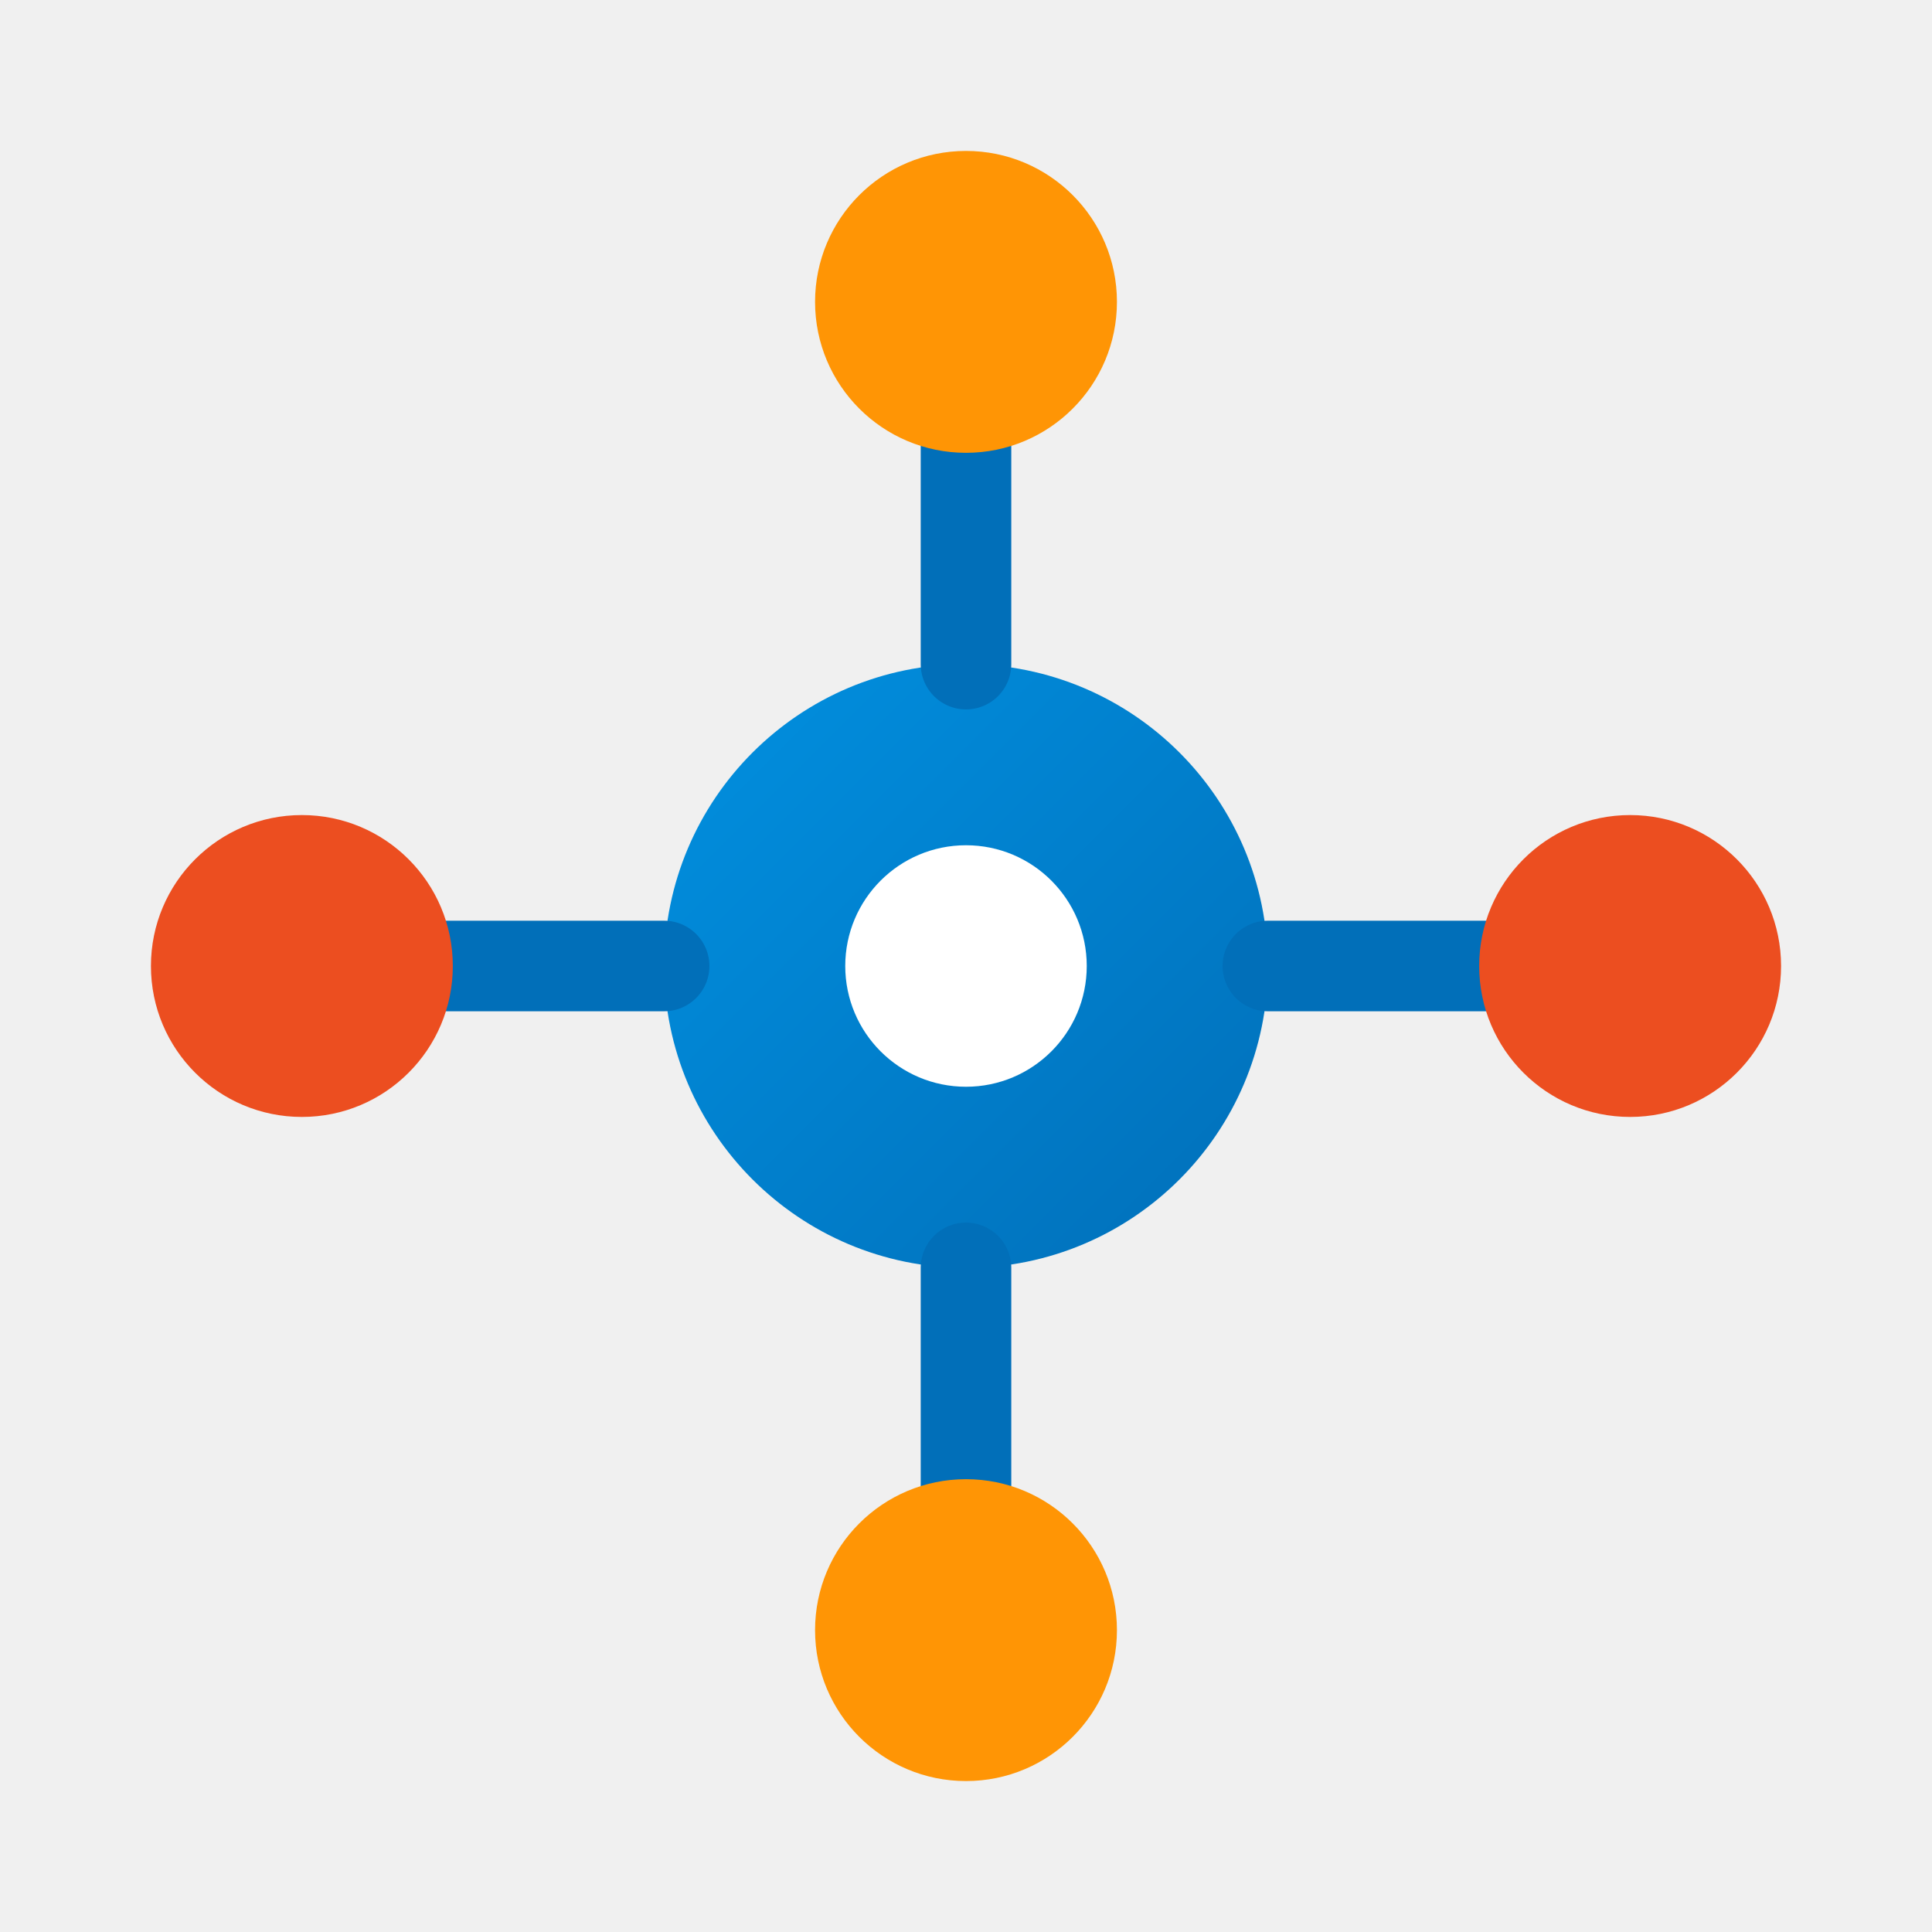
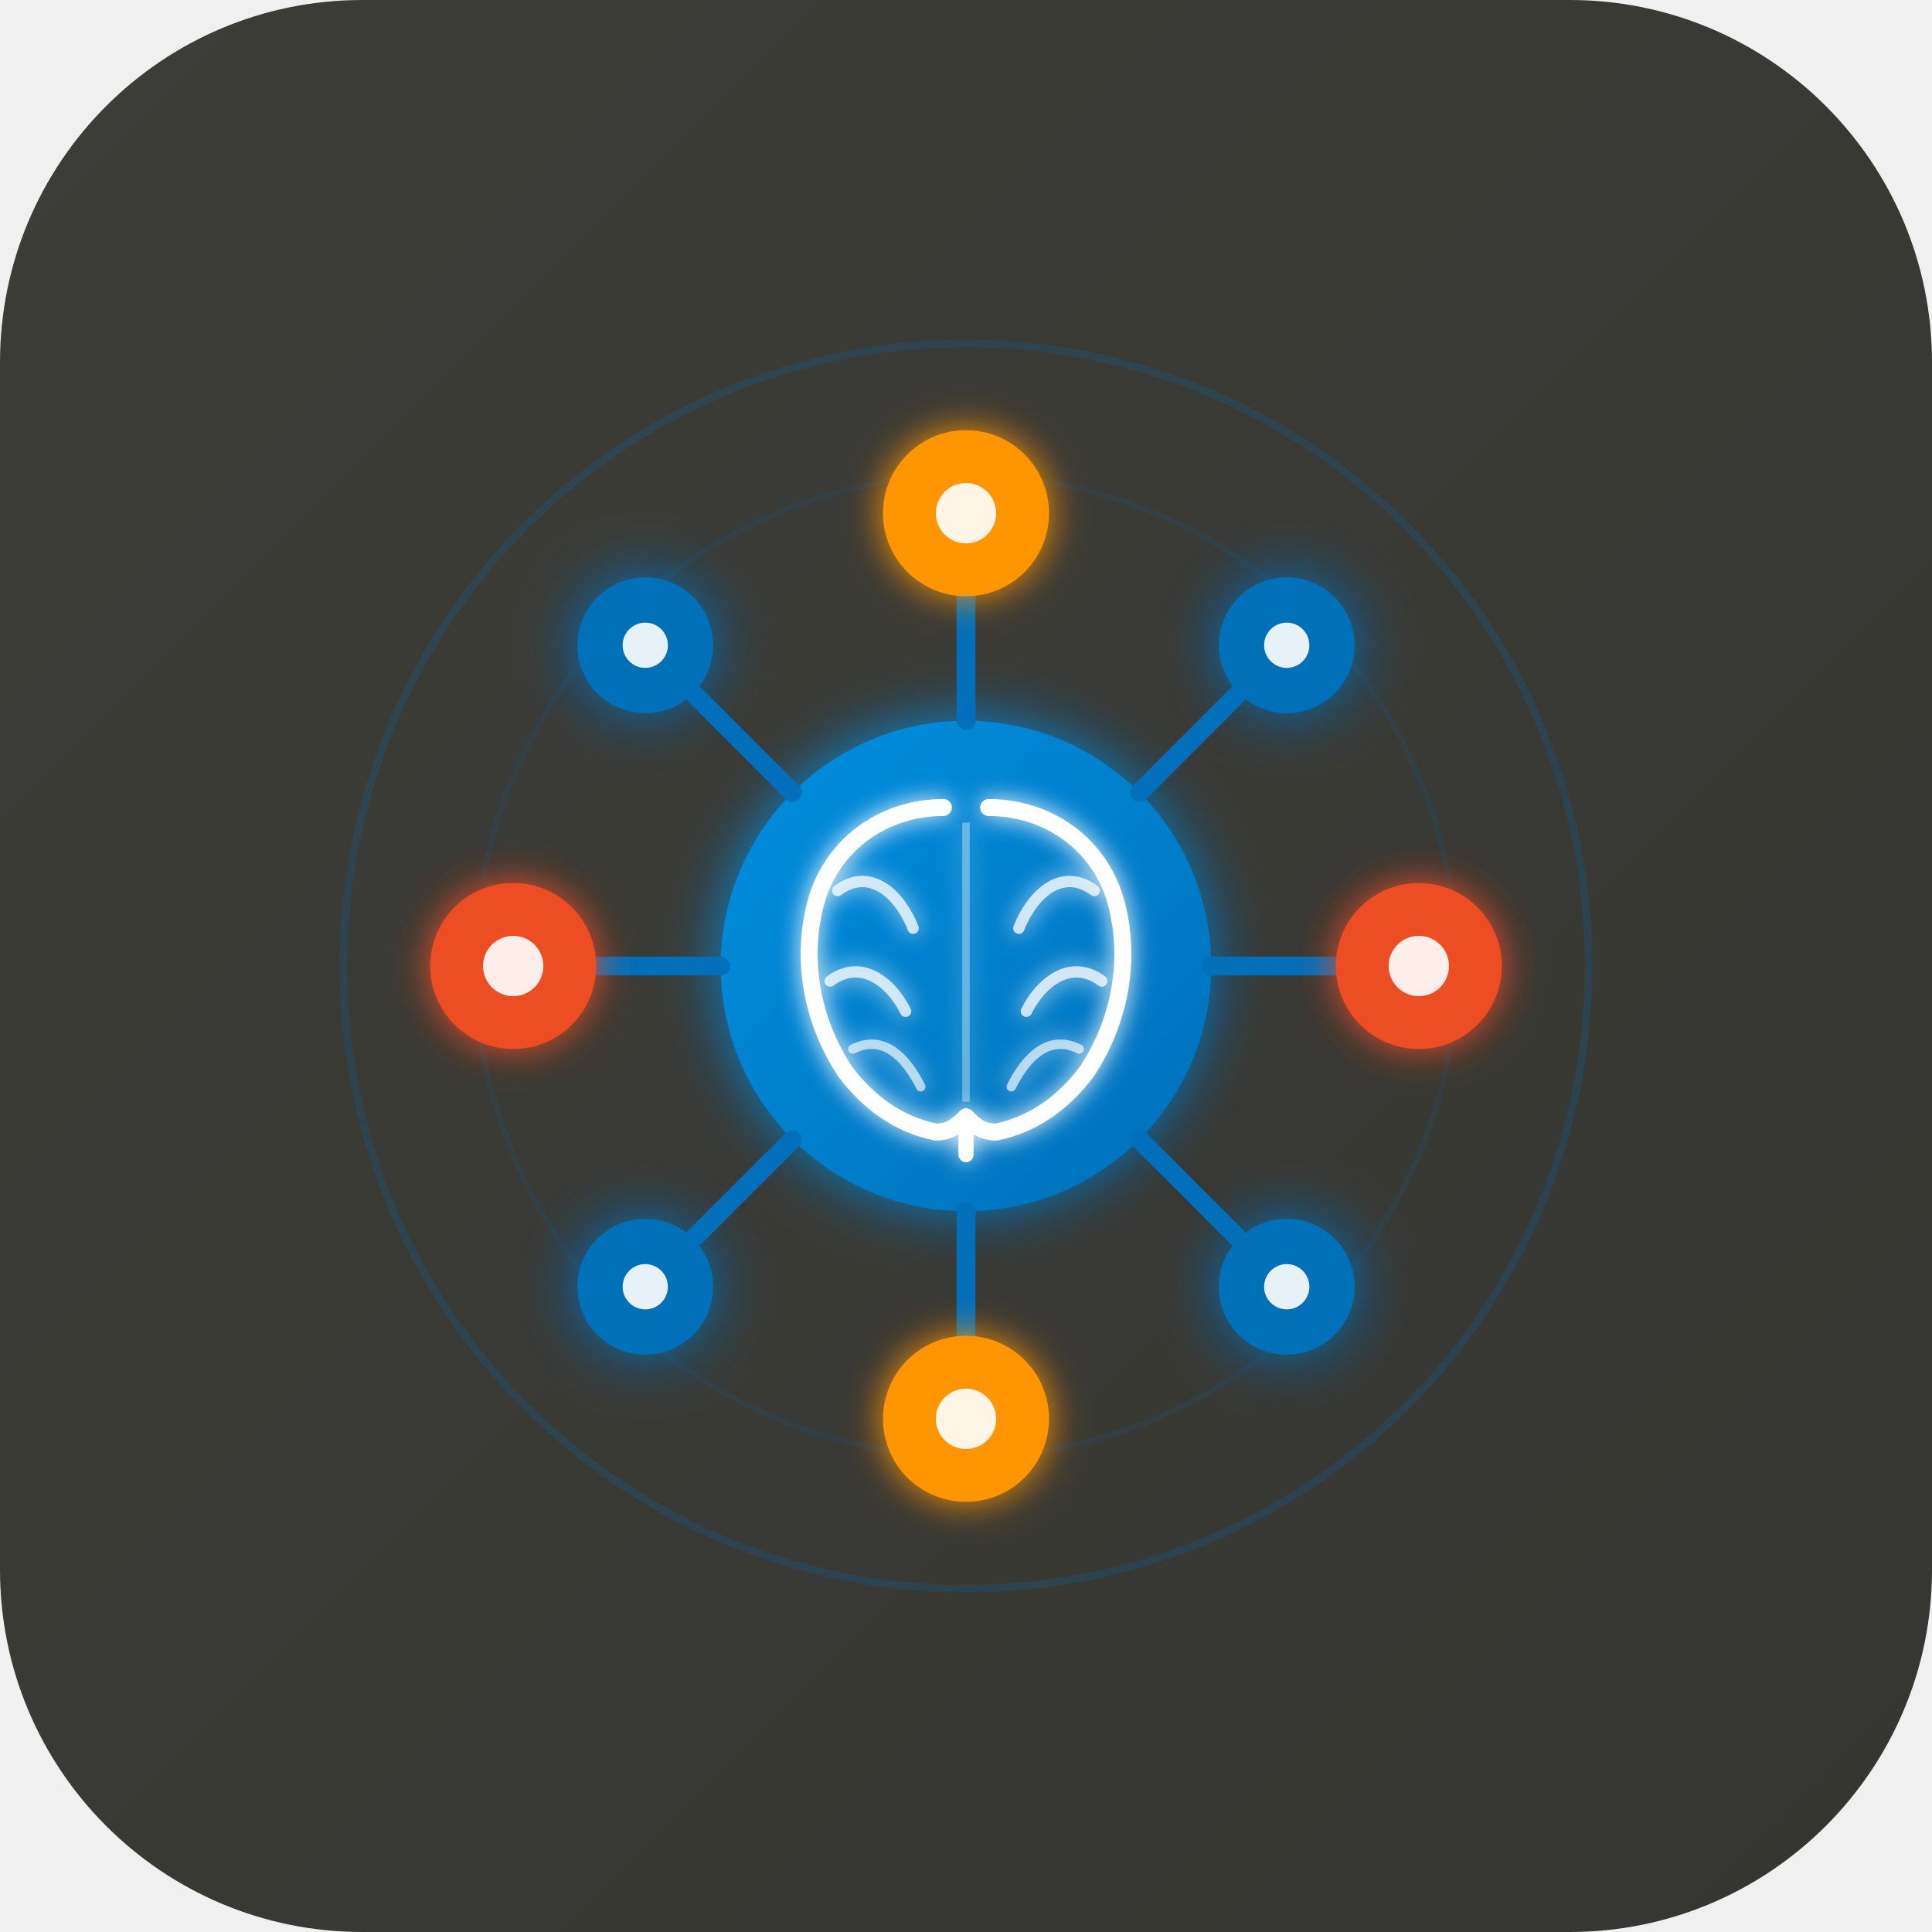
- <svg xmlns="http://www.w3.org/2000/svg" width="64" height="64" viewBox="0 0 64 64" fill="none">
+ <svg xmlns="http://www.w3.org/2000/svg" width="512" height="512" viewBox="0 0 512 512" fill="none">
  <defs>
-     <linearGradient id="marineSimple" x1="0%" y1="0%" x2="100%" y2="100%">
+     <linearGradient id="marineGradient" x1="0%" y1="0%" x2="100%" y2="100%">
      <stop offset="0%" style="stop-color:#0190e0" />
      <stop offset="100%" style="stop-color:#016fb9" />
    </linearGradient>
+     <linearGradient id="bgGradient" x1="0%" y1="0%" x2="100%" y2="100%">
+       <stop offset="0%" style="stop-color:#3d3d38" />
+       <stop offset="100%" style="stop-color:#353531" />
+     </linearGradient>
+     <filter id="glow" x="-50%" y="-50%" width="200%" height="200%">
+       <feGaussianBlur stdDeviation="8" result="coloredBlur" />
+       <feMerge>
+         <feMergeNode in="coloredBlur" />
+         <feMergeNode in="SourceGraphic" />
+       </feMerge>
+     </filter>
+     <filter id="warmGlow" x="-50%" y="-50%" width="200%" height="200%">
+       <feGaussianBlur stdDeviation="5" result="coloredBlur" />
+       <feMerge>
+         <feMergeNode in="coloredBlur" />
+         <feMergeNode in="SourceGraphic" />
+       </feMerge>
+     </filter>
+     <filter id="brainGlow" x="-50%" y="-50%" width="200%" height="200%">
+       <feGaussianBlur stdDeviation="3" result="coloredBlur" />
+       <feMerge>
+         <feMergeNode in="coloredBlur" />
+         <feMergeNode in="SourceGraphic" />
+       </feMerge>
+     </filter>
  </defs>
-   <g transform="translate(32, 32)">
-     <circle cx="0" cy="0" r="10" fill="url(#marineSimple)" />
-     <circle cx="0" cy="0" r="4" fill="#ffffff" />
-     <line x1="0" y1="-10" x2="0" y2="-18" stroke="#016fb9" stroke-width="3" stroke-linecap="round" />
-     <circle cx="0" cy="-22" r="5" fill="#ff9505" />
-     <line x1="10" y1="0" x2="18" y2="0" stroke="#016fb9" stroke-width="3" stroke-linecap="round" />
-     <circle cx="22" cy="0" r="5" fill="#ec4e20" />
-     <line x1="0" y1="10" x2="0" y2="18" stroke="#016fb9" stroke-width="3" stroke-linecap="round" />
-     <circle cx="0" cy="22" r="5" fill="#ff9505" />
-     <line x1="-10" y1="0" x2="-18" y2="0" stroke="#016fb9" stroke-width="3" stroke-linecap="round" />
-     <circle cx="-22" cy="0" r="5" fill="#ec4e20" />
+   <rect width="512" height="512" rx="96" fill="url(#bgGradient)" />
+   <g transform="translate(256, 256)">
+     <circle cx="0" cy="0" r="165" fill="none" stroke="#016fb9" stroke-width="2" opacity="0.2" />
+     <circle cx="0" cy="0" r="130" fill="none" stroke="#016fb9" stroke-width="1.5" opacity="0.12" />
+     <circle cx="0" cy="0" r="65" fill="url(#marineGradient)" filter="url(#glow)" />
+     <g filter="url(#brainGlow)">
+       <path d="M-6 -42                 C-22 -42 -36 -32 -40 -16                 C-44 0 -40 16 -32 28                 C-26 36 -18 42 -8 44                C-4 44 -2 42 0 40" fill="none" stroke="#ffffff" stroke-width="4.5" stroke-linecap="round" stroke-linejoin="round" />
+       <path d="M6 -42                 C22 -42 36 -32 40 -16                 C44 0 40 16 32 28                 C26 36 18 42 8 44                C4 44 2 42 0 40" fill="none" stroke="#ffffff" stroke-width="4.5" stroke-linecap="round" stroke-linejoin="round" />
+       <path d="M0 40 L0 50" stroke="#ffffff" stroke-width="4" stroke-linecap="round" />
+       <path d="M-34 -20 C-26 -26 -18 -20 -14 -10" fill="none" stroke="#ffffff" stroke-width="3" stroke-linecap="round" opacity="0.75" />
+       <path d="M-36 4 C-28 -2 -20 4 -16 12" fill="none" stroke="#ffffff" stroke-width="3" stroke-linecap="round" opacity="0.75" />
+       <path d="M-30 22 C-22 18 -16 24 -12 32" fill="none" stroke="#ffffff" stroke-width="2.5" stroke-linecap="round" opacity="0.65" />
+       <path d="M34 -20 C26 -26 18 -20 14 -10" fill="none" stroke="#ffffff" stroke-width="3" stroke-linecap="round" opacity="0.75" />
+       <path d="M36 4 C28 -2 20 4 16 12" fill="none" stroke="#ffffff" stroke-width="3" stroke-linecap="round" opacity="0.75" />
+       <path d="M30 22 C22 18 16 24 12 32" fill="none" stroke="#ffffff" stroke-width="2.5" stroke-linecap="round" opacity="0.65" />
+       <line x1="0" y1="-38" x2="0" y2="36" stroke="#ffffff" stroke-width="2" opacity="0.35" />
+     </g>
+     <line x1="0" y1="-65" x2="0" y2="-100" stroke="#016fb9" stroke-width="5" stroke-linecap="round" />
+     <circle cx="0" cy="-120" r="22" fill="#ff9505" filter="url(#warmGlow)" />
+     <circle cx="0" cy="-120" r="8" fill="#ffffff" opacity="0.9" />
+     <line x1="46" y1="-46" x2="72" y2="-72" stroke="#016fb9" stroke-width="5" stroke-linecap="round" />
+     <circle cx="85" cy="-85" r="18" fill="#016fb9" filter="url(#glow)" />
+     <circle cx="85" cy="-85" r="6" fill="#ffffff" opacity="0.9" />
+     <line x1="65" y1="0" x2="100" y2="0" stroke="#016fb9" stroke-width="5" stroke-linecap="round" />
+     <circle cx="120" cy="0" r="22" fill="#ec4e20" filter="url(#warmGlow)" />
+     <circle cx="120" cy="0" r="8" fill="#ffffff" opacity="0.9" />
+     <line x1="46" y1="46" x2="72" y2="72" stroke="#016fb9" stroke-width="5" stroke-linecap="round" />
+     <circle cx="85" cy="85" r="18" fill="#016fb9" filter="url(#glow)" />
+     <circle cx="85" cy="85" r="6" fill="#ffffff" opacity="0.9" />
+     <line x1="0" y1="65" x2="0" y2="100" stroke="#016fb9" stroke-width="5" stroke-linecap="round" />
+     <circle cx="0" cy="120" r="22" fill="#ff9505" filter="url(#warmGlow)" />
+     <circle cx="0" cy="120" r="8" fill="#ffffff" opacity="0.9" />
+     <line x1="-46" y1="46" x2="-72" y2="72" stroke="#016fb9" stroke-width="5" stroke-linecap="round" />
+     <circle cx="-85" cy="85" r="18" fill="#016fb9" filter="url(#glow)" />
+     <circle cx="-85" cy="85" r="6" fill="#ffffff" opacity="0.9" />
+     <line x1="-65" y1="0" x2="-100" y2="0" stroke="#016fb9" stroke-width="5" stroke-linecap="round" />
+     <circle cx="-120" cy="0" r="22" fill="#ec4e20" filter="url(#warmGlow)" />
+     <circle cx="-120" cy="0" r="8" fill="#ffffff" opacity="0.9" />
+     <line x1="-46" y1="-46" x2="-72" y2="-72" stroke="#016fb9" stroke-width="5" stroke-linecap="round" />
+     <circle cx="-85" cy="-85" r="18" fill="#016fb9" filter="url(#glow)" />
+     <circle cx="-85" cy="-85" r="6" fill="#ffffff" opacity="0.9" />
  </g>
</svg>
